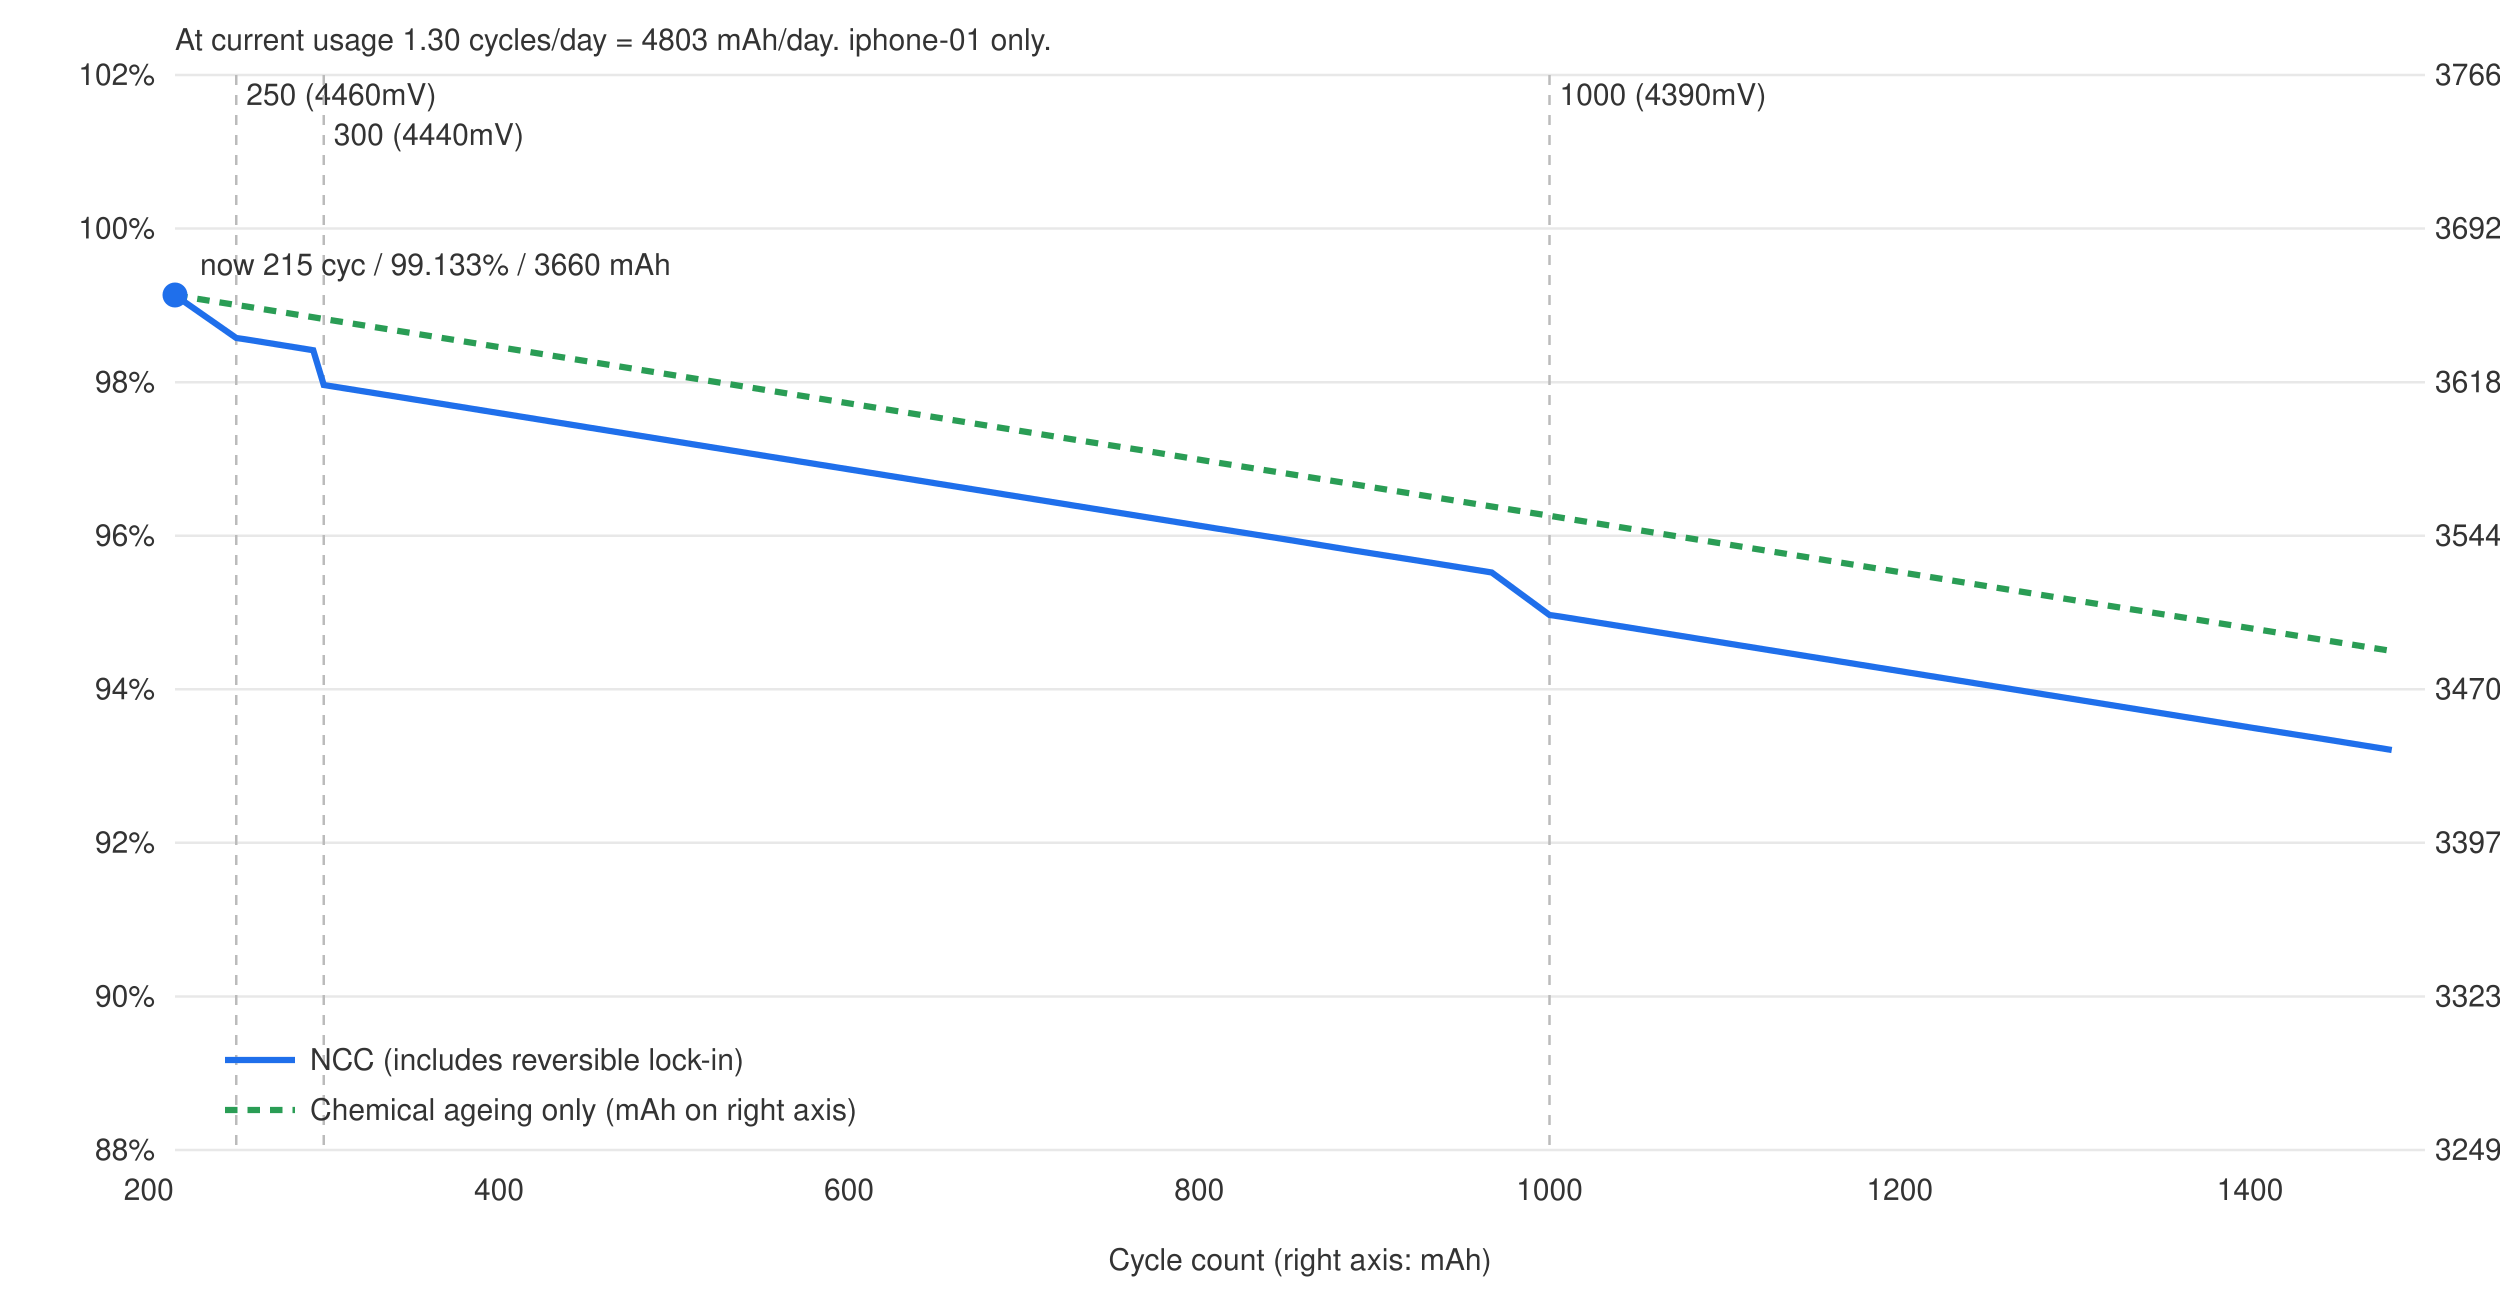
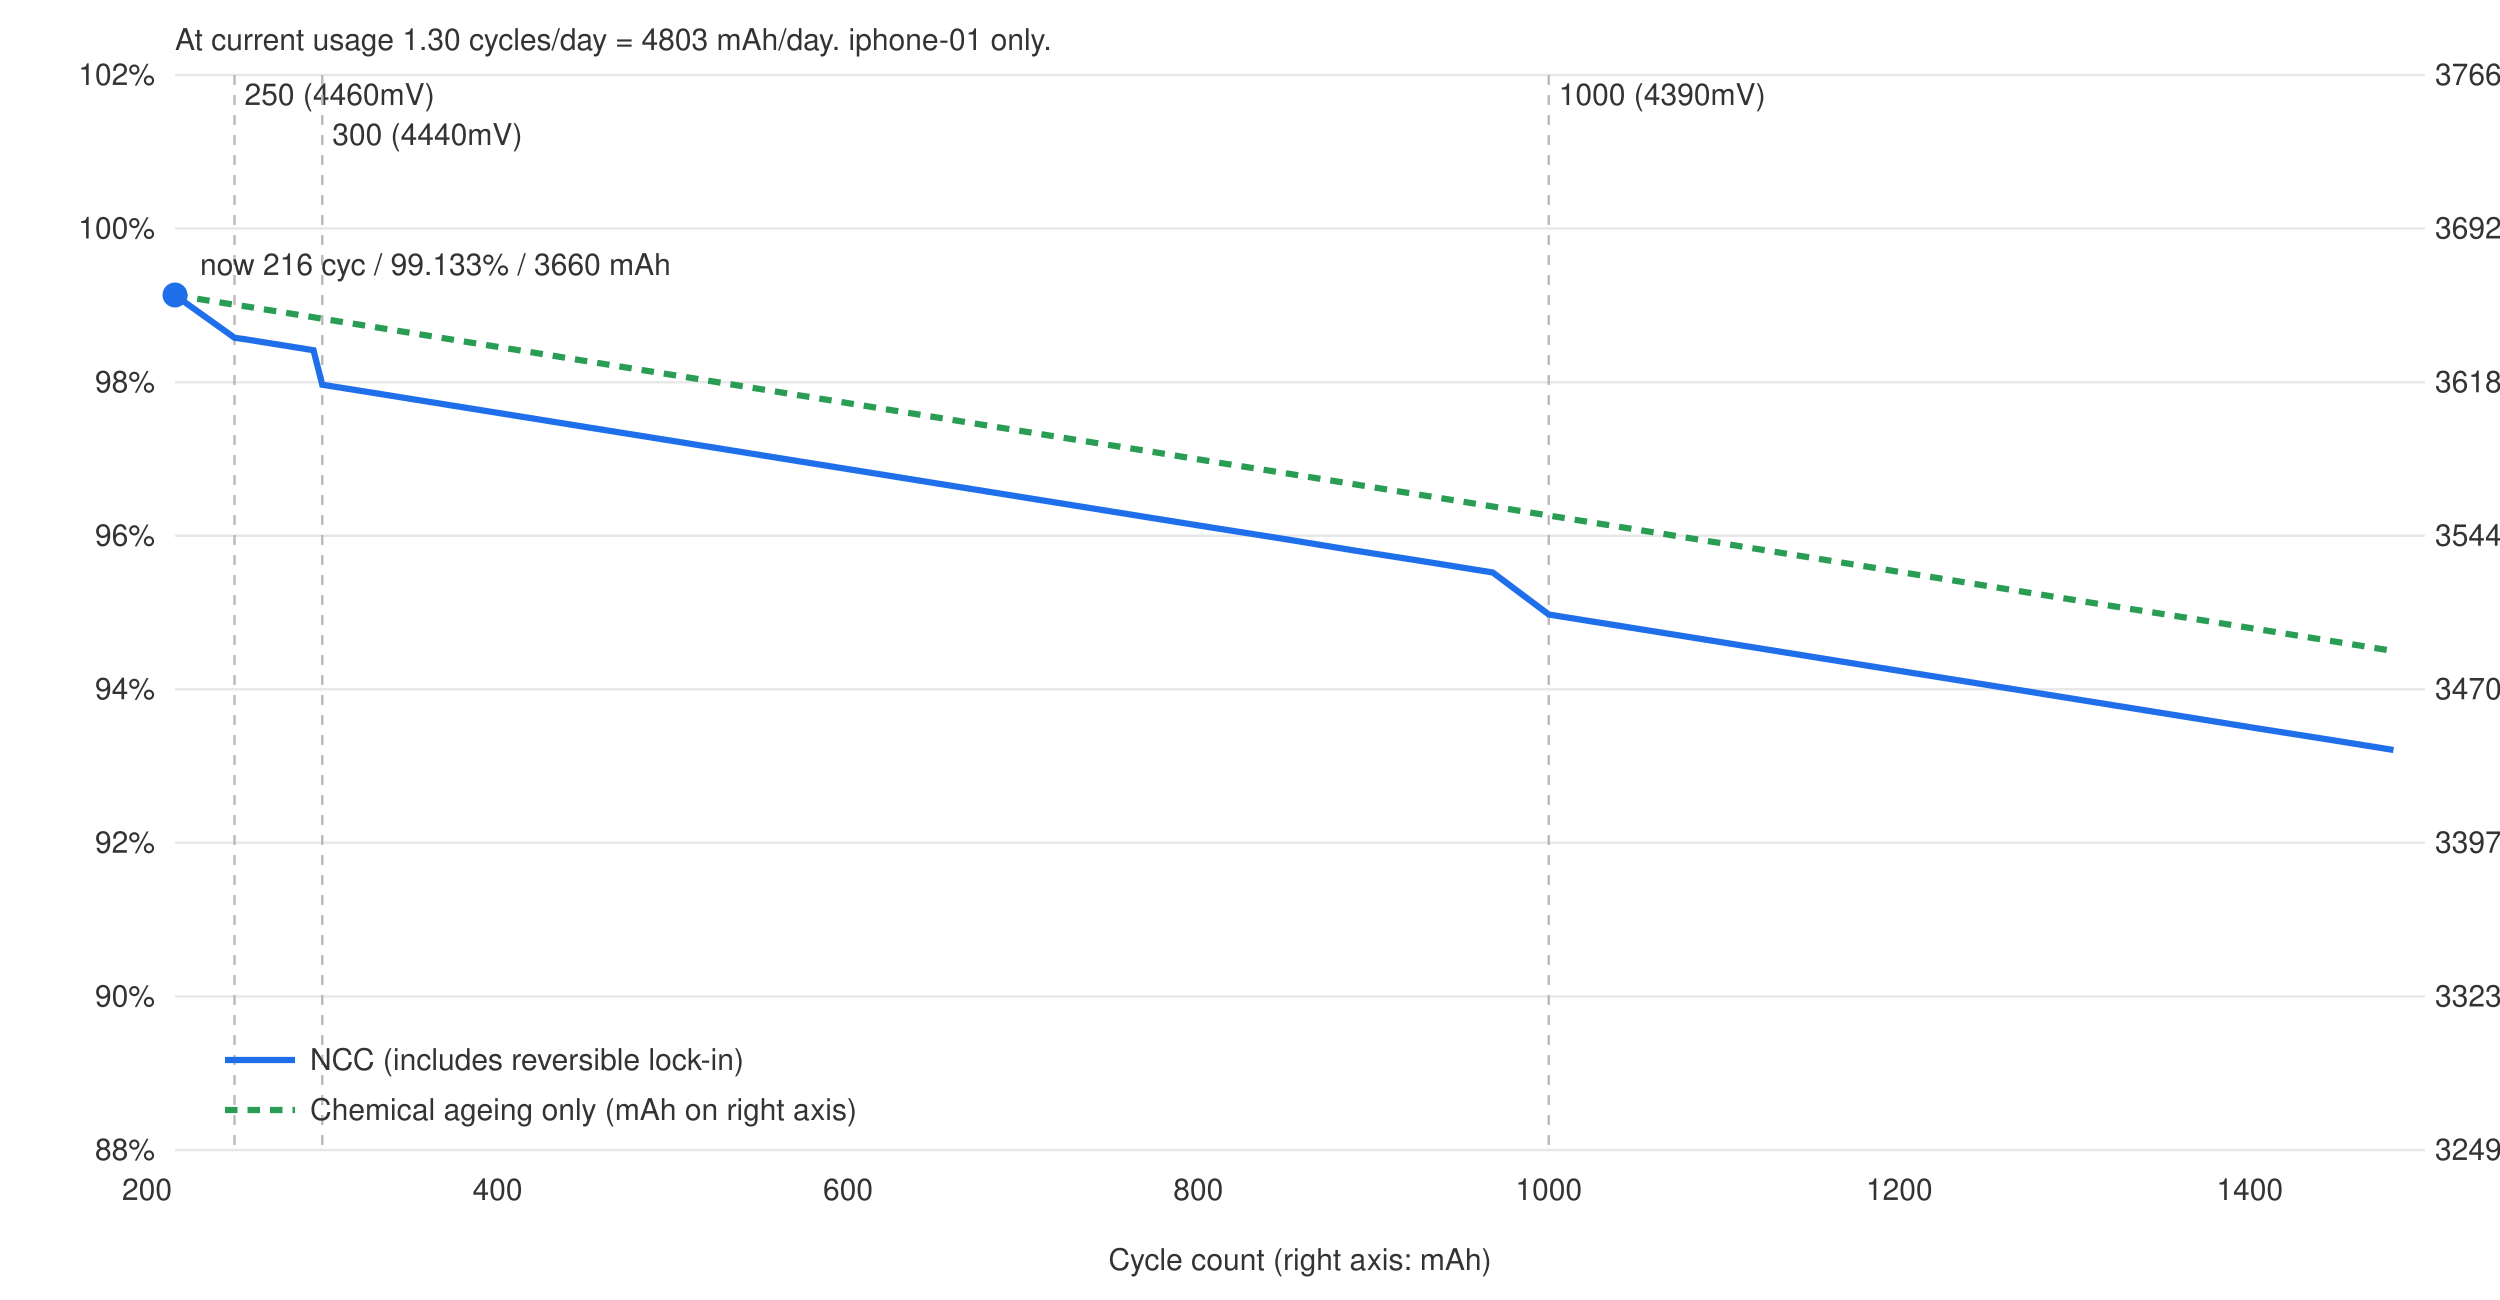
<svg xmlns="http://www.w3.org/2000/svg" viewBox="0 0 1000 520" width="1000" height="520">
  <rect width="100%" height="100%" fill="#fff" />
  <style>text{font:12px -apple-system,Helvetica,Arial,sans-serif;fill:#333}.grid{stroke:#e8e8e8}.axis{stroke:#999}.node{stroke:#bbb;stroke-dasharray:4 4}</style>
  <line class="grid" x1="70" y1="460.0" x2="970" y2="460.0" />
  <text x="62" y="464.0" text-anchor="end">88%</text>
  <text x="974" y="464.0" fill="#999">3249</text>
  <line class="grid" x1="70" y1="398.6" x2="970" y2="398.6" />
  <text x="62" y="402.6" text-anchor="end">90%</text>
  <text x="974" y="402.6" fill="#999">3323</text>
  <line class="grid" x1="70" y1="337.1" x2="970" y2="337.1" />
  <text x="62" y="341.1" text-anchor="end">92%</text>
  <text x="974" y="341.1" fill="#999">3397</text>
  <line class="grid" x1="70" y1="275.7" x2="970" y2="275.7" />
  <text x="62" y="279.7" text-anchor="end">94%</text>
  <text x="974" y="279.7" fill="#999">3470</text>
  <line class="grid" x1="70" y1="214.3" x2="970" y2="214.3" />
  <text x="62" y="218.3" text-anchor="end">96%</text>
  <text x="974" y="218.3" fill="#999">3544</text>
  <line class="grid" x1="70" y1="152.9" x2="970" y2="152.9" />
  <text x="62" y="156.9" text-anchor="end">98%</text>
  <text x="974" y="156.9" fill="#999">3618</text>
  <line class="grid" x1="70" y1="91.4" x2="970" y2="91.4" />
  <text x="62" y="95.4" text-anchor="end">100%</text>
  <text x="974" y="95.4" fill="#999">3692</text>
  <line class="grid" x1="70" y1="30.0" x2="970" y2="30.0" />
  <text x="62" y="34.0" text-anchor="end">102%</text>
  <text x="974" y="34.0" fill="#999">3766</text>
-   <text x="59.5" y="480" text-anchor="middle">200</text>
-   <text x="199.6" y="480" text-anchor="middle">400</text>
-   <text x="339.6" y="480" text-anchor="middle">600</text>
-   <text x="479.7" y="480" text-anchor="middle">800</text>
-   <text x="619.8" y="480" text-anchor="middle">1000</text>
-   <text x="759.9" y="480" text-anchor="middle">1200</text>
-   <text x="900.0" y="480" text-anchor="middle">1400</text>
+   <text x="58.8" y="480" text-anchor="middle">200</text>
+   <text x="199.0" y="480" text-anchor="middle">400</text>
+   <text x="339.2" y="480" text-anchor="middle">600</text>
+   <text x="479.3" y="480" text-anchor="middle">800</text>
+   <text x="619.5" y="480" text-anchor="middle">1000</text>
+   <text x="759.7" y="480" text-anchor="middle">1200</text>
+   <text x="899.9" y="480" text-anchor="middle">1400</text>
  <text x="520" y="508" text-anchor="middle">Cycle count (right axis: mAh)</text>
-   <line class="node" x1="94.5" y1="30" x2="94.5" y2="460" />
-   <text x="98.5" y="42">250 (4460mV)</text>
-   <line class="node" x1="129.5" y1="30" x2="129.5" y2="460" />
-   <text x="133.5" y="58">300 (4440mV)</text>
-   <line class="node" x1="619.8" y1="30" x2="619.8" y2="460" />
-   <text x="623.8" y="42">1000 (4390mV)</text>
-   <path d="M70.0,118.1 L94.5,122.0 L98.0,122.5 L125.3,126.9 L129.5,127.6 L153.3,131.4 L180.7,135.8 L208.7,140.3 L236.0,144.7 L264.0,149.2 L292.0,153.7 L319.3,158.1 L347.4,162.6 L374.7,167.0 L402.7,171.5 L430.0,175.9 L458.0,180.3 L486.0,184.9 L513.3,189.2 L541.4,193.7 L568.7,198.1 L596.7,202.6 L619.8,206.3 L624.0,207.0 L652.0,211.5 L680.0,216.0 L707.4,220.4 L735.4,224.9 L762.7,229.3 L790.7,233.8 L818.0,238.2 L846.0,242.7 L874.0,247.1 L901.4,251.5 L929.4,256.0 L956.7,260.4" fill="none" stroke="#2a9d55" stroke-width="2.5" stroke-dasharray="5 4" />
-   <path d="M70.0,118.1 L94.5,135.2 L98.0,135.7 L125.3,140.1 L129.5,154.0 L153.3,157.8 L180.7,162.2 L208.7,166.7 L236.0,171.1 L264.0,175.6 L292.0,180.1 L319.3,184.5 L347.4,189.0 L374.7,193.4 L402.7,197.9 L430.0,202.3 L458.0,206.8 L486.0,211.3 L513.3,215.6 L541.4,220.2 L568.7,224.5 L596.7,229.0 L619.8,246.0 L624.0,246.6 L652.0,251.1 L680.0,255.6 L707.4,260.0 L735.4,264.5 L762.7,268.9 L790.7,273.4 L818.0,277.8 L846.0,282.3 L874.0,286.8 L901.4,291.2 L929.4,295.6 L956.7,300.0" fill="none" stroke="#1f6feb" stroke-width="2.5" />
+   <line class="node" x1="93.8" y1="30" x2="93.8" y2="460" />
+   <text x="97.8" y="42">250 (4460mV)</text>
+   <line class="node" x1="128.9" y1="30" x2="128.9" y2="460" />
+   <text x="132.9" y="58">300 (4440mV)</text>
+   <line class="node" x1="619.5" y1="30" x2="619.5" y2="460" />
+   <text x="623.5" y="42">1000 (4390mV)</text>
+   <path d="M70.0,118.1 L93.8,121.9 L98.0,122.5 L125.4,126.9 L128.9,127.5 L153.4,131.4 L180.7,135.8 L208.8,140.3 L236.1,144.7 L264.2,149.2 L292.2,153.7 L319.5,158.1 L347.6,162.6 L374.9,167.0 L402.9,171.5 L430.3,175.9 L458.3,180.3 L486.4,184.9 L513.7,189.2 L541.7,193.7 L569.1,198.1 L597.1,202.6 L619.5,206.2 L624.4,207.0 L652.5,211.5 L680.5,216.0 L707.9,220.4 L735.9,224.9 L763.2,229.3 L791.3,233.8 L818.6,238.2 L846.6,242.7 L874.7,247.1 L902.0,251.5 L930.0,256.0 L957.4,260.4" fill="none" stroke="#2a9d55" stroke-width="2.5" stroke-dasharray="5 4" />
+   <path d="M70.0,118.1 L93.8,135.1 L98.0,135.7 L125.4,140.1 L128.9,153.9 L153.4,157.8 L180.7,162.2 L208.8,166.7 L236.1,171.1 L264.2,175.6 L292.2,180.1 L319.5,184.5 L347.6,189.0 L374.9,193.4 L402.9,197.9 L430.3,202.3 L458.3,206.8 L486.4,211.3 L513.7,215.6 L541.7,220.2 L569.1,224.5 L597.1,229.0 L619.5,245.8 L624.4,246.6 L652.5,251.1 L680.5,255.6 L707.9,260.0 L735.9,264.5 L763.2,268.9 L791.3,273.4 L818.6,277.8 L846.6,282.3 L874.7,286.8 L902.0,291.2 L930.0,295.6 L957.4,300.0" fill="none" stroke="#1f6feb" stroke-width="2.5" />
  <circle cx="70.0" cy="118.0" r="5" fill="#1f6feb" />
-   <text x="80.0" y="110.0">now 215 cyc / 99.133% / 3660 mAh</text>
+   <text x="80.0" y="110.0">now 216 cyc / 99.133% / 3660 mAh</text>
  <line x1="90" y1="424" x2="118" y2="424" stroke="#1f6feb" stroke-width="2.5" />
  <text x="124" y="428">NCC (includes reversible lock-in)</text>
  <line x1="90" y1="444" x2="118" y2="444" stroke="#2a9d55" stroke-width="2.5" stroke-dasharray="5 4" />
  <text x="124" y="448">Chemical ageing only (mAh on right axis)</text>
  <text x="70" y="20" font-size="11" fill="#777">At current usage 1.30 cycles/day = 4803 mAh/day. iphone-01 only.</text>
</svg>
